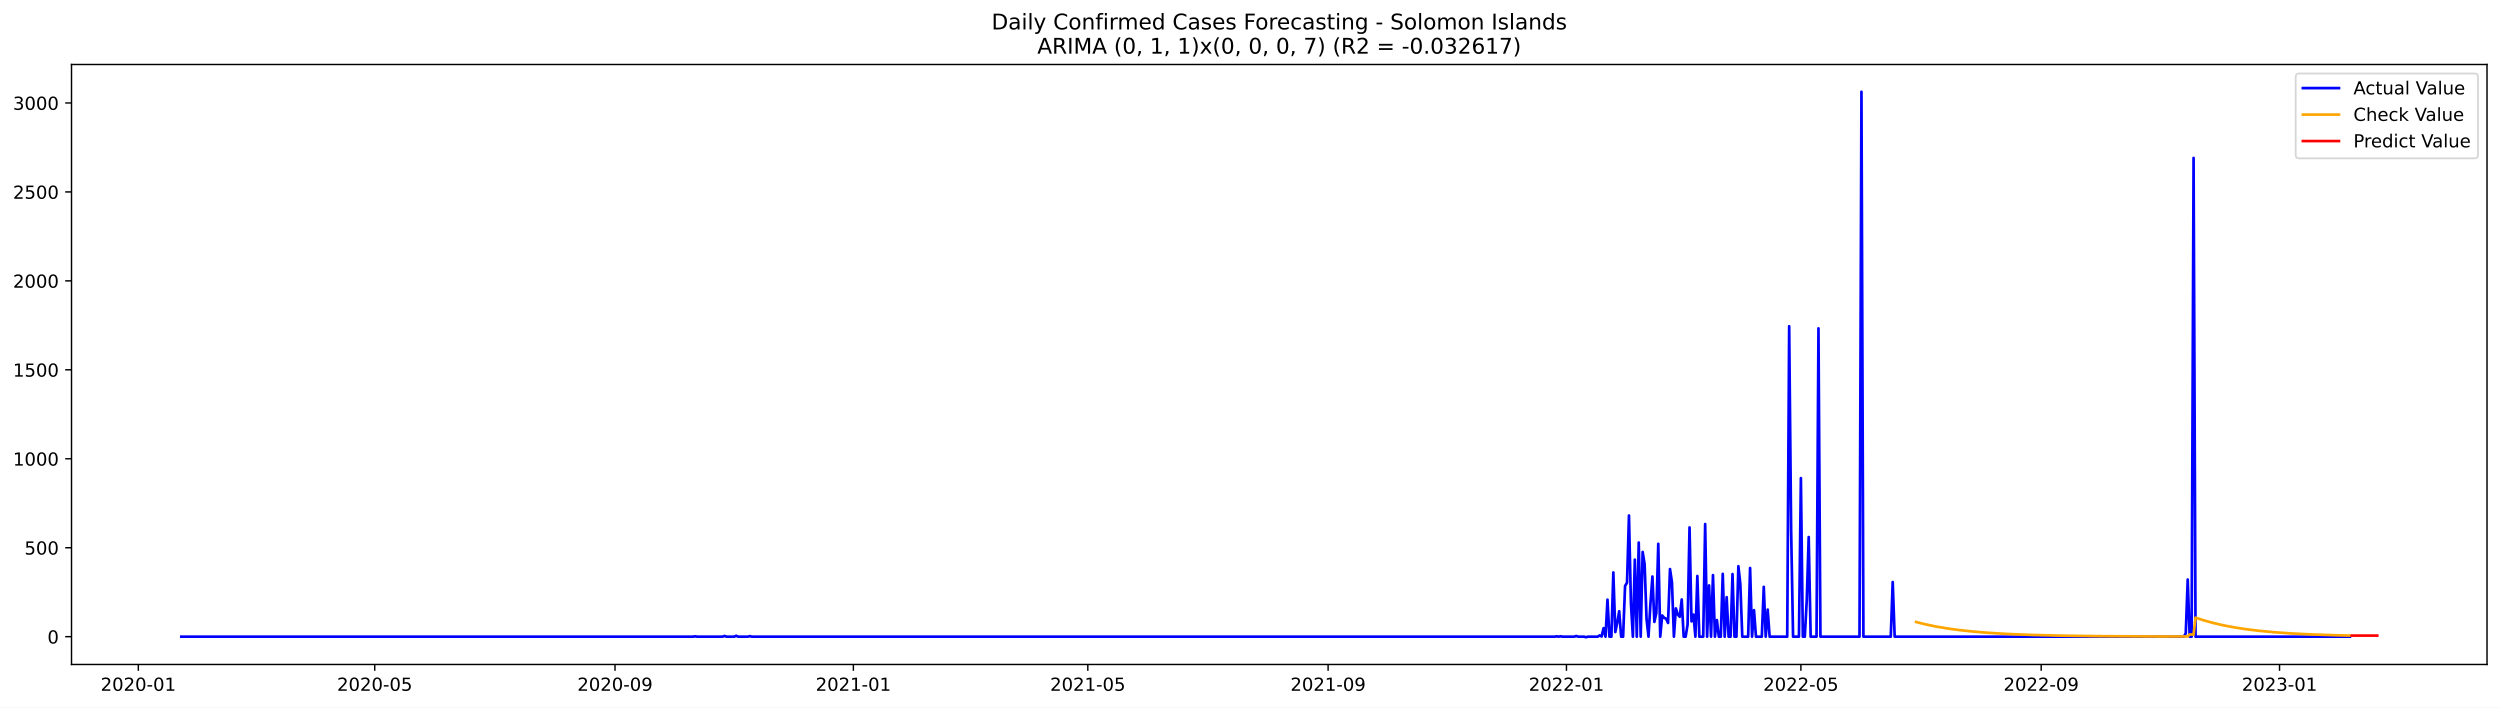
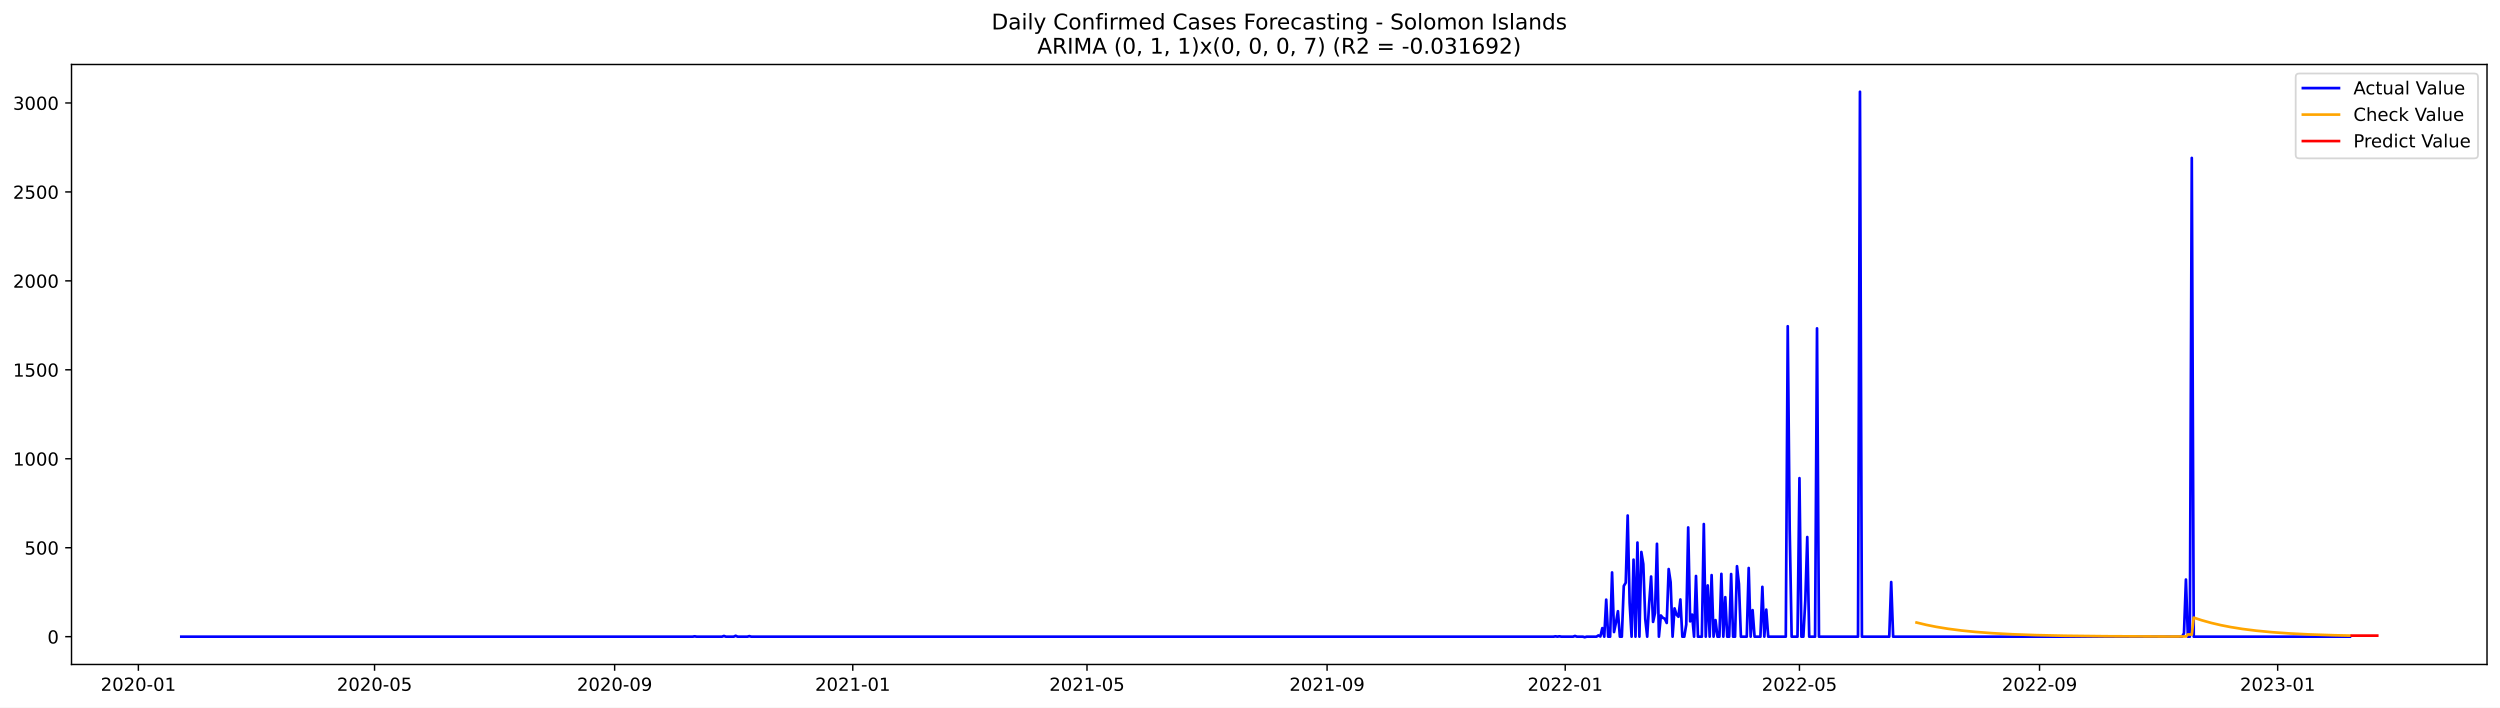
<svg xmlns="http://www.w3.org/2000/svg" xmlns:xlink="http://www.w3.org/1999/xlink" width="1386.05pt" height="392.274pt" viewBox="0 0 1386.05 392.274" version="1.1">
  <defs>
    <style type="text/css">*{stroke-linejoin: round; stroke-linecap: butt}</style>
  </defs>
  <g id="figure_1">
    <g id="patch_1">
      <path d="M 0 392.274  L 1386.05 392.274  L 1386.05 0  L 0 0  z " style="fill: #ffffff" />
    </g>
    <g id="axes_1">
      <g id="patch_2">
        <path d="M 39.65 368.396  L 1378.85 368.396  L 1378.85 35.755  L 39.65 35.755  z " style="fill: #ffffff" />
      </g>
      <g id="matplotlib.axis_1">
        <g id="xtick_1">
          <g id="line2d_1">
            <defs>
-               <path id="m28a7b95897" d="M 0 0  L 0 3.5  " style="stroke: #000000; stroke-width: 0.8" />
+               <path id="m64b4822133" d="M 0 0  L 0 3.5  " style="stroke: #000000; stroke-width: 0.8" />
            </defs>
            <g>
-               <use xlink:href="#m28a7b95897" x="76.694" y="368.396" style="stroke: #000000; stroke-width: 0.8" />
+               <use xlink:href="#m64b4822133" x="76.715" y="368.396" style="stroke: #000000; stroke-width: 0.8" />
            </g>
          </g>
          <g id="text_1">
-             <g transform="translate(55.80214 382.9939)scale(0.1 -0.1)">
+             <g transform="translate(55.82332 382.9939)scale(0.1 -0.1)">
              <defs>
                <path id="DejaVuSans-32" d="M 1228 531  L 3431 531  L 3431 0  L 469 0  L 469 531  Q 828 903 1448 1529  Q 2069 2156 2228 2338  Q 2531 2678 2651 2914  Q 2772 3150 2772 3378  Q 2772 3750 2511 3984  Q 2250 4219 1831 4219  Q 1534 4219 1204 4116  Q 875 4013 500 3803  L 500 4441  Q 881 4594 1212 4672  Q 1544 4750 1819 4750  Q 2544 4750 2975 4387  Q 3406 4025 3406 3419  Q 3406 3131 3298 2873  Q 3191 2616 2906 2266  Q 2828 2175 2409 1742  Q 1991 1309 1228 531  z " transform="scale(0.015625)" />
                <path id="DejaVuSans-30" d="M 2034 4250  Q 1547 4250 1301 3770  Q 1056 3291 1056 2328  Q 1056 1369 1301 889  Q 1547 409 2034 409  Q 2525 409 2770 889  Q 3016 1369 3016 2328  Q 3016 3291 2770 3770  Q 2525 4250 2034 4250  z M 2034 4750  Q 2819 4750 3233 4129  Q 3647 3509 3647 2328  Q 3647 1150 3233 529  Q 2819 -91 2034 -91  Q 1250 -91 836 529  Q 422 1150 422 2328  Q 422 3509 836 4129  Q 1250 4750 2034 4750  z " transform="scale(0.015625)" />
                <path id="DejaVuSans-2d" d="M 313 2009  L 1997 2009  L 1997 1497  L 313 1497  L 313 2009  z " transform="scale(0.015625)" />
                <path id="DejaVuSans-31" d="M 794 531  L 1825 531  L 1825 4091  L 703 3866  L 703 4441  L 1819 4666  L 2450 4666  L 2450 531  L 3481 531  L 3481 0  L 794 0  L 794 531  z " transform="scale(0.015625)" />
              </defs>
              <use xlink:href="#DejaVuSans-32" />
              <use xlink:href="#DejaVuSans-30" x="63.623" />
              <use xlink:href="#DejaVuSans-32" x="127.246" />
              <use xlink:href="#DejaVuSans-30" x="190.869" />
              <use xlink:href="#DejaVuSans-2d" x="254.492" />
              <use xlink:href="#DejaVuSans-30" x="290.576" />
              <use xlink:href="#DejaVuSans-31" x="354.199" />
            </g>
          </g>
        </g>
        <g id="xtick_2">
          <g id="line2d_2">
            <g>
-               <use xlink:href="#m28a7b95897" x="207.754" y="368.396" style="stroke: #000000; stroke-width: 0.8" />
+               <use xlink:href="#m64b4822133" x="207.659" y="368.396" style="stroke: #000000; stroke-width: 0.8" />
            </g>
          </g>
          <g id="text_2">
-             <g transform="translate(186.8626 382.9939)scale(0.1 -0.1)">
+             <g transform="translate(186.7673 382.9939)scale(0.1 -0.1)">
              <defs>
                <path id="DejaVuSans-35" d="M 691 4666  L 3169 4666  L 3169 4134  L 1269 4134  L 1269 2991  Q 1406 3038 1543 3061  Q 1681 3084 1819 3084  Q 2600 3084 3056 2656  Q 3513 2228 3513 1497  Q 3513 744 3044 326  Q 2575 -91 1722 -91  Q 1428 -91 1123 -41  Q 819 9 494 109  L 494 744  Q 775 591 1075 516  Q 1375 441 1709 441  Q 2250 441 2565 725  Q 2881 1009 2881 1497  Q 2881 1984 2565 2268  Q 2250 2553 1709 2553  Q 1456 2553 1204 2497  Q 953 2441 691 2322  L 691 4666  z " transform="scale(0.015625)" />
              </defs>
              <use xlink:href="#DejaVuSans-32" />
              <use xlink:href="#DejaVuSans-30" x="63.623" />
              <use xlink:href="#DejaVuSans-32" x="127.246" />
              <use xlink:href="#DejaVuSans-30" x="190.869" />
              <use xlink:href="#DejaVuSans-2d" x="254.492" />
              <use xlink:href="#DejaVuSans-30" x="290.576" />
              <use xlink:href="#DejaVuSans-35" x="354.199" />
            </g>
          </g>
        </g>
        <g id="xtick_3">
          <g id="line2d_3">
            <g>
-               <use xlink:href="#m28a7b95897" x="340.981" y="368.396" style="stroke: #000000; stroke-width: 0.8" />
+               <use xlink:href="#m64b4822133" x="340.767" y="368.396" style="stroke: #000000; stroke-width: 0.8" />
            </g>
          </g>
          <g id="text_3">
-             <g transform="translate(320.0894 382.9939)scale(0.1 -0.1)">
+             <g transform="translate(319.8757 382.9939)scale(0.1 -0.1)">
              <defs>
                <path id="DejaVuSans-39" d="M 703 97  L 703 672  Q 941 559 1184 500  Q 1428 441 1663 441  Q 2288 441 2617 861  Q 2947 1281 2994 2138  Q 2813 1869 2534 1725  Q 2256 1581 1919 1581  Q 1219 1581 811 2004  Q 403 2428 403 3163  Q 403 3881 828 4315  Q 1253 4750 1959 4750  Q 2769 4750 3195 4129  Q 3622 3509 3622 2328  Q 3622 1225 3098 567  Q 2575 -91 1691 -91  Q 1453 -91 1209 -44  Q 966 3 703 97  z M 1959 2075  Q 2384 2075 2632 2365  Q 2881 2656 2881 3163  Q 2881 3666 2632 3958  Q 2384 4250 1959 4250  Q 1534 4250 1286 3958  Q 1038 3666 1038 3163  Q 1038 2656 1286 2365  Q 1534 2075 1959 2075  z " transform="scale(0.015625)" />
              </defs>
              <use xlink:href="#DejaVuSans-32" />
              <use xlink:href="#DejaVuSans-30" x="63.623" />
              <use xlink:href="#DejaVuSans-32" x="127.246" />
              <use xlink:href="#DejaVuSans-30" x="190.869" />
              <use xlink:href="#DejaVuSans-2d" x="254.492" />
              <use xlink:href="#DejaVuSans-30" x="290.576" />
              <use xlink:href="#DejaVuSans-39" x="354.199" />
            </g>
          </g>
        </g>
        <g id="xtick_4">
          <g id="line2d_4">
            <g>
-               <use xlink:href="#m28a7b95897" x="473.124" y="368.396" style="stroke: #000000; stroke-width: 0.8" />
+               <use xlink:href="#m64b4822133" x="472.793" y="368.396" style="stroke: #000000; stroke-width: 0.8" />
            </g>
          </g>
          <g id="text_4">
-             <g transform="translate(452.2331 382.9939)scale(0.1 -0.1)">
+             <g transform="translate(451.9019 382.9939)scale(0.1 -0.1)">
              <use xlink:href="#DejaVuSans-32" />
              <use xlink:href="#DejaVuSans-30" x="63.623" />
              <use xlink:href="#DejaVuSans-32" x="127.246" />
              <use xlink:href="#DejaVuSans-31" x="190.869" />
              <use xlink:href="#DejaVuSans-2d" x="254.492" />
              <use xlink:href="#DejaVuSans-30" x="290.576" />
              <use xlink:href="#DejaVuSans-31" x="354.199" />
            </g>
          </g>
        </g>
        <g id="xtick_5">
          <g id="line2d_5">
            <g>
-               <use xlink:href="#m28a7b95897" x="603.102" y="368.396" style="stroke: #000000; stroke-width: 0.8" />
+               <use xlink:href="#m64b4822133" x="602.655" y="368.396" style="stroke: #000000; stroke-width: 0.8" />
            </g>
          </g>
          <g id="text_5">
-             <g transform="translate(582.2104 382.9939)scale(0.1 -0.1)">
+             <g transform="translate(581.7637 382.9939)scale(0.1 -0.1)">
              <use xlink:href="#DejaVuSans-32" />
              <use xlink:href="#DejaVuSans-30" x="63.623" />
              <use xlink:href="#DejaVuSans-32" x="127.246" />
              <use xlink:href="#DejaVuSans-31" x="190.869" />
              <use xlink:href="#DejaVuSans-2d" x="254.492" />
              <use xlink:href="#DejaVuSans-30" x="290.576" />
              <use xlink:href="#DejaVuSans-35" x="354.199" />
            </g>
          </g>
        </g>
        <g id="xtick_6">
          <g id="line2d_6">
            <g>
-               <use xlink:href="#m28a7b95897" x="736.329" y="368.396" style="stroke: #000000; stroke-width: 0.8" />
+               <use xlink:href="#m64b4822133" x="735.763" y="368.396" style="stroke: #000000; stroke-width: 0.8" />
            </g>
          </g>
          <g id="text_6">
-             <g transform="translate(715.4372 382.9939)scale(0.1 -0.1)">
+             <g transform="translate(714.872 382.9939)scale(0.1 -0.1)">
              <use xlink:href="#DejaVuSans-32" />
              <use xlink:href="#DejaVuSans-30" x="63.623" />
              <use xlink:href="#DejaVuSans-32" x="127.246" />
              <use xlink:href="#DejaVuSans-31" x="190.869" />
              <use xlink:href="#DejaVuSans-2d" x="254.492" />
              <use xlink:href="#DejaVuSans-30" x="290.576" />
              <use xlink:href="#DejaVuSans-39" x="354.199" />
            </g>
          </g>
        </g>
        <g id="xtick_7">
          <g id="line2d_7">
            <g>
-               <use xlink:href="#m28a7b95897" x="868.472" y="368.396" style="stroke: #000000; stroke-width: 0.8" />
+               <use xlink:href="#m64b4822133" x="867.79" y="368.396" style="stroke: #000000; stroke-width: 0.8" />
            </g>
          </g>
          <g id="text_7">
-             <g transform="translate(847.5809 382.9939)scale(0.1 -0.1)">
+             <g transform="translate(846.8982 382.9939)scale(0.1 -0.1)">
              <use xlink:href="#DejaVuSans-32" />
              <use xlink:href="#DejaVuSans-30" x="63.623" />
              <use xlink:href="#DejaVuSans-32" x="127.246" />
              <use xlink:href="#DejaVuSans-32" x="190.869" />
              <use xlink:href="#DejaVuSans-2d" x="254.492" />
              <use xlink:href="#DejaVuSans-30" x="290.576" />
              <use xlink:href="#DejaVuSans-31" x="354.199" />
            </g>
          </g>
        </g>
        <g id="xtick_8">
          <g id="line2d_8">
            <g>
-               <use xlink:href="#m28a7b95897" x="998.45" y="368.396" style="stroke: #000000; stroke-width: 0.8" />
+               <use xlink:href="#m64b4822133" x="997.651" y="368.396" style="stroke: #000000; stroke-width: 0.8" />
            </g>
          </g>
          <g id="text_8">
-             <g transform="translate(977.5582 382.9939)scale(0.1 -0.1)">
+             <g transform="translate(976.76 382.9939)scale(0.1 -0.1)">
              <use xlink:href="#DejaVuSans-32" />
              <use xlink:href="#DejaVuSans-30" x="63.623" />
              <use xlink:href="#DejaVuSans-32" x="127.246" />
              <use xlink:href="#DejaVuSans-32" x="190.869" />
              <use xlink:href="#DejaVuSans-2d" x="254.492" />
              <use xlink:href="#DejaVuSans-30" x="290.576" />
              <use xlink:href="#DejaVuSans-35" x="354.199" />
            </g>
          </g>
        </g>
        <g id="xtick_9">
          <g id="line2d_9">
            <g>
-               <use xlink:href="#m28a7b95897" x="1131.676" y="368.396" style="stroke: #000000; stroke-width: 0.8" />
+               <use xlink:href="#m64b4822133" x="1130.76" y="368.396" style="stroke: #000000; stroke-width: 0.8" />
            </g>
          </g>
          <g id="text_9">
-             <g transform="translate(1110.785 382.9939)scale(0.1 -0.1)">
+             <g transform="translate(1109.868 382.9939)scale(0.1 -0.1)">
              <use xlink:href="#DejaVuSans-32" />
              <use xlink:href="#DejaVuSans-30" x="63.623" />
              <use xlink:href="#DejaVuSans-32" x="127.246" />
              <use xlink:href="#DejaVuSans-32" x="190.869" />
              <use xlink:href="#DejaVuSans-2d" x="254.492" />
              <use xlink:href="#DejaVuSans-30" x="290.576" />
              <use xlink:href="#DejaVuSans-39" x="354.199" />
            </g>
          </g>
        </g>
        <g id="xtick_10">
          <g id="line2d_10">
            <g>
-               <use xlink:href="#m28a7b95897" x="1263.82" y="368.396" style="stroke: #000000; stroke-width: 0.8" />
+               <use xlink:href="#m64b4822133" x="1262.786" y="368.396" style="stroke: #000000; stroke-width: 0.8" />
            </g>
          </g>
          <g id="text_10">
-             <g transform="translate(1242.929 382.9939)scale(0.1 -0.1)">
+             <g transform="translate(1241.895 382.9939)scale(0.1 -0.1)">
              <defs>
                <path id="DejaVuSans-33" d="M 2597 2516  Q 3050 2419 3304 2112  Q 3559 1806 3559 1356  Q 3559 666 3084 287  Q 2609 -91 1734 -91  Q 1441 -91 1130 -33  Q 819 25 488 141  L 488 750  Q 750 597 1062 519  Q 1375 441 1716 441  Q 2309 441 2620 675  Q 2931 909 2931 1356  Q 2931 1769 2642 2001  Q 2353 2234 1838 2234  L 1294 2234  L 1294 2753  L 1863 2753  Q 2328 2753 2575 2939  Q 2822 3125 2822 3475  Q 2822 3834 2567 4026  Q 2313 4219 1838 4219  Q 1578 4219 1281 4162  Q 984 4106 628 3988  L 628 4550  Q 988 4650 1302 4700  Q 1616 4750 1894 4750  Q 2613 4750 3031 4423  Q 3450 4097 3450 3541  Q 3450 3153 3228 2886  Q 3006 2619 2597 2516  z " transform="scale(0.015625)" />
              </defs>
              <use xlink:href="#DejaVuSans-32" />
              <use xlink:href="#DejaVuSans-30" x="63.623" />
              <use xlink:href="#DejaVuSans-32" x="127.246" />
              <use xlink:href="#DejaVuSans-33" x="190.869" />
              <use xlink:href="#DejaVuSans-2d" x="254.492" />
              <use xlink:href="#DejaVuSans-30" x="290.576" />
              <use xlink:href="#DejaVuSans-31" x="354.199" />
            </g>
          </g>
        </g>
      </g>
      <g id="matplotlib.axis_2">
        <g id="ytick_1">
          <g id="line2d_11">
            <defs>
-               <path id="mcf92d70b5e" d="M 0 0  L -3.5 0  " style="stroke: #000000; stroke-width: 0.8" />
+               <path id="m71fc28333c" d="M 0 0  L -3.5 0  " style="stroke: #000000; stroke-width: 0.8" />
            </defs>
            <g>
-               <use xlink:href="#mcf92d70b5e" x="39.65" y="352.98" style="stroke: #000000; stroke-width: 0.8" />
+               <use xlink:href="#m71fc28333c" x="39.65" y="352.98" style="stroke: #000000; stroke-width: 0.8" />
            </g>
          </g>
          <g id="text_11">
            <g transform="translate(26.2875 356.7788)scale(0.1 -0.1)">
              <use xlink:href="#DejaVuSans-30" />
            </g>
          </g>
        </g>
        <g id="ytick_2">
          <g id="line2d_12">
            <g>
-               <use xlink:href="#mcf92d70b5e" x="39.65" y="303.665" style="stroke: #000000; stroke-width: 0.8" />
+               <use xlink:href="#m71fc28333c" x="39.65" y="303.665" style="stroke: #000000; stroke-width: 0.8" />
            </g>
          </g>
          <g id="text_12">
            <g transform="translate(13.5625 307.4638)scale(0.1 -0.1)">
              <use xlink:href="#DejaVuSans-35" />
              <use xlink:href="#DejaVuSans-30" x="63.623" />
              <use xlink:href="#DejaVuSans-30" x="127.246" />
            </g>
          </g>
        </g>
        <g id="ytick_3">
          <g id="line2d_13">
            <g>
-               <use xlink:href="#mcf92d70b5e" x="39.65" y="254.349" style="stroke: #000000; stroke-width: 0.8" />
+               <use xlink:href="#m71fc28333c" x="39.65" y="254.349" style="stroke: #000000; stroke-width: 0.8" />
            </g>
          </g>
          <g id="text_13">
            <g transform="translate(7.2 258.1487)scale(0.1 -0.1)">
              <use xlink:href="#DejaVuSans-31" />
              <use xlink:href="#DejaVuSans-30" x="63.623" />
              <use xlink:href="#DejaVuSans-30" x="127.246" />
              <use xlink:href="#DejaVuSans-30" x="190.869" />
            </g>
          </g>
        </g>
        <g id="ytick_4">
          <g id="line2d_14">
            <g>
-               <use xlink:href="#mcf92d70b5e" x="39.65" y="205.034" style="stroke: #000000; stroke-width: 0.8" />
+               <use xlink:href="#m71fc28333c" x="39.65" y="205.034" style="stroke: #000000; stroke-width: 0.8" />
            </g>
          </g>
          <g id="text_14">
            <g transform="translate(7.2 208.8336)scale(0.1 -0.1)">
              <use xlink:href="#DejaVuSans-31" />
              <use xlink:href="#DejaVuSans-35" x="63.623" />
              <use xlink:href="#DejaVuSans-30" x="127.246" />
              <use xlink:href="#DejaVuSans-30" x="190.869" />
            </g>
          </g>
        </g>
        <g id="ytick_5">
          <g id="line2d_15">
            <g>
-               <use xlink:href="#mcf92d70b5e" x="39.65" y="155.719" style="stroke: #000000; stroke-width: 0.8" />
+               <use xlink:href="#m71fc28333c" x="39.65" y="155.719" style="stroke: #000000; stroke-width: 0.8" />
            </g>
          </g>
          <g id="text_15">
            <g transform="translate(7.2 159.5186)scale(0.1 -0.1)">
              <use xlink:href="#DejaVuSans-32" />
              <use xlink:href="#DejaVuSans-30" x="63.623" />
              <use xlink:href="#DejaVuSans-30" x="127.246" />
              <use xlink:href="#DejaVuSans-30" x="190.869" />
            </g>
          </g>
        </g>
        <g id="ytick_6">
          <g id="line2d_16">
            <g>
-               <use xlink:href="#mcf92d70b5e" x="39.65" y="106.404" style="stroke: #000000; stroke-width: 0.8" />
+               <use xlink:href="#m71fc28333c" x="39.65" y="106.404" style="stroke: #000000; stroke-width: 0.8" />
            </g>
          </g>
          <g id="text_16">
            <g transform="translate(7.2 110.2035)scale(0.1 -0.1)">
              <use xlink:href="#DejaVuSans-32" />
              <use xlink:href="#DejaVuSans-35" x="63.623" />
              <use xlink:href="#DejaVuSans-30" x="127.246" />
              <use xlink:href="#DejaVuSans-30" x="190.869" />
            </g>
          </g>
        </g>
        <g id="ytick_7">
          <g id="line2d_17">
            <g>
-               <use xlink:href="#mcf92d70b5e" x="39.65" y="57.089" style="stroke: #000000; stroke-width: 0.8" />
+               <use xlink:href="#m71fc28333c" x="39.65" y="57.089" style="stroke: #000000; stroke-width: 0.8" />
            </g>
          </g>
          <g id="text_17">
            <g transform="translate(7.2 60.88842)scale(0.1 -0.1)">
              <use xlink:href="#DejaVuSans-33" />
              <use xlink:href="#DejaVuSans-30" x="63.623" />
              <use xlink:href="#DejaVuSans-30" x="127.246" />
              <use xlink:href="#DejaVuSans-30" x="190.869" />
            </g>
          </g>
        </g>
      </g>
      <g id="line2d_18">
-         <path d="M 100.523 352.98  L 384.307 352.98  L 385.39 352.782  L 386.473 352.98  L 400.554 352.98  L 401.637 352.585  L 402.72 352.98  L 407.053 352.98  L 408.136 352.486  L 409.219 352.98  L 414.635 352.98  L 415.718 352.684  L 416.801 352.98  L 861.973 352.98  L 863.057 352.782  L 864.14 352.98  L 865.223 352.782  L 866.306 352.98  L 872.805 352.98  L 873.888 352.585  L 874.971 352.98  L 878.221 352.98  L 879.304 353.276  L 880.387 352.98  L 885.803 352.98  L 886.886 352.289  L 887.969 352.881  L 889.052 348.245  L 890.135 352.98  L 891.218 332.465  L 892.301 352.98  L 893.385 352.98  L 894.468 317.374  L 895.551 350.415  L 896.634 345.188  L 897.717 338.875  L 898.8 352.98  L 899.883 352.98  L 900.967 324.87  L 902.05 323.095  L 903.133 285.812  L 904.216 334.24  L 905.299 352.98  L 906.382 310.273  L 907.465 352.98  L 908.549 300.804  L 909.632 352.98  L 910.715 306.032  L 911.798 312.739  L 912.881 343.215  L 913.964 352.98  L 915.047 334.536  L 916.131 319.643  L 917.214 344.793  L 918.297 339.862  L 919.38 301.495  L 920.463 352.98  L 921.546 341.243  L 922.629 342.525  L 923.713 343.018  L 924.796 345.385  L 925.879 315.5  L 926.962 322.799  L 928.045 352.98  L 929.128 337.297  L 930.212 340.749  L 931.295 341.933  L 932.378 332.366  L 933.461 352.98  L 934.544 352.98  L 935.627 346.273  L 936.71 292.421  L 937.794 344.497  L 938.877 340.749  L 939.96 352.98  L 941.043 319.347  L 942.126 352.98  L 944.292 352.98  L 945.376 290.547  L 946.459 352.98  L 947.542 324.574  L 948.625 352.98  L 949.708 318.854  L 950.791 352.98  L 951.874 343.807  L 952.958 352.98  L 954.041 352.98  L 955.124 318.163  L 956.207 352.98  L 957.29 331.084  L 958.373 352.98  L 959.456 352.98  L 960.54 318.262  L 961.623 352.98  L 962.706 352.98  L 963.789 313.922  L 964.872 323.785  L 965.955 352.98  L 969.205 352.98  L 970.288 314.908  L 971.371 352.98  L 972.454 338.284  L 973.537 352.98  L 976.787 352.98  L 977.87 325.363  L 978.953 352.98  L 980.036 337.988  L 981.119 352.98  L 990.868 352.98  L 991.951 180.87  L 993.034 293.407  L 994.117 352.98  L 997.366 352.98  L 998.45 265.1  L 999.533 352.98  L 1000.616 352.98  L 1001.699 332.859  L 1002.782 297.747  L 1003.865 352.98  L 1007.115 352.98  L 1008.198 182.054  L 1009.281 352.98  L 1030.944 352.98  L 1032.027 50.876  L 1033.11 352.98  L 1048.274 352.98  L 1049.357 322.7  L 1050.441 352.98  L 1210.746 352.98  L 1211.829 351.106  L 1212.912 321.319  L 1213.995 352.98  L 1215.079 352.98  L 1216.162 87.566  L 1217.245 352.98  L 1302.813 352.98  L 1302.813 352.98  " clip-path="url(#p7608bdf0cf)" style="fill: none; stroke: #0000ff; stroke-width: 1.5; stroke-linecap: square" />
+         <path d="M 100.523 352.98  L 384.054 352.98  L 385.137 352.782  L 386.219 352.98  L 400.287 352.98  L 401.369 352.585  L 402.451 352.98  L 406.78 352.98  L 407.862 352.486  L 408.945 352.98  L 414.355 352.98  L 415.438 352.684  L 416.52 352.98  L 861.297 352.98  L 862.379 352.782  L 863.461 352.98  L 864.543 352.782  L 865.625 352.98  L 872.118 352.98  L 873.201 352.585  L 874.283 352.98  L 877.529 352.98  L 878.611 353.276  L 879.694 352.98  L 885.105 352.98  L 886.187 352.289  L 887.269 352.881  L 888.351 348.245  L 889.433 352.98  L 890.515 332.465  L 891.598 352.98  L 892.68 352.98  L 893.762 317.374  L 894.844 350.415  L 895.926 345.188  L 897.009 338.875  L 898.091 352.98  L 899.173 352.98  L 900.255 324.87  L 901.337 323.095  L 902.419 285.812  L 903.502 334.24  L 904.584 352.98  L 905.666 310.273  L 906.748 352.98  L 907.83 300.804  L 908.913 352.98  L 909.995 306.032  L 911.077 312.739  L 912.159 343.215  L 913.241 352.98  L 914.323 334.536  L 915.406 319.643  L 916.488 344.793  L 917.57 339.862  L 918.652 301.495  L 919.734 352.98  L 920.817 341.243  L 921.899 342.525  L 922.981 343.018  L 924.063 345.385  L 925.145 315.5  L 926.227 322.799  L 927.31 352.98  L 928.392 337.297  L 929.474 340.749  L 930.556 341.933  L 931.638 332.366  L 932.721 352.98  L 933.803 352.98  L 934.885 346.273  L 935.967 292.421  L 937.049 344.497  L 938.131 340.749  L 939.214 352.98  L 940.296 319.347  L 941.378 352.98  L 943.542 352.98  L 944.625 290.547  L 945.707 352.98  L 946.789 324.574  L 947.871 352.98  L 948.953 318.854  L 950.035 352.98  L 951.118 343.807  L 952.2 352.98  L 953.282 352.98  L 954.364 318.163  L 955.446 352.98  L 956.529 331.084  L 957.611 352.98  L 958.693 352.98  L 959.775 318.262  L 960.857 352.98  L 961.939 352.98  L 963.022 313.922  L 964.104 323.785  L 965.186 352.98  L 968.433 352.98  L 969.515 314.908  L 970.597 352.98  L 971.679 338.284  L 972.761 352.98  L 976.008 352.98  L 977.09 325.363  L 978.172 352.98  L 979.254 337.988  L 980.337 352.98  L 990.076 352.98  L 991.158 180.87  L 992.241 293.407  L 993.323 352.98  L 996.569 352.98  L 997.651 265.1  L 998.734 352.98  L 999.816 352.98  L 1000.898 332.859  L 1001.98 297.747  L 1003.062 352.98  L 1006.309 352.98  L 1007.391 182.054  L 1008.473 352.98  L 1030.117 352.98  L 1031.199 50.876  L 1032.281 352.98  L 1047.432 352.98  L 1048.514 322.7  L 1049.596 352.98  L 1209.759 352.98  L 1210.841 351.106  L 1211.923 321.319  L 1213.006 352.98  L 1214.088 352.98  L 1215.17 87.566  L 1216.252 352.98  L 1302.827 352.98  L 1302.827 352.98  " clip-path="url(#p7f122af940)" style="fill: none; stroke: #0000ff; stroke-width: 1.5; stroke-linecap: square" />
      </g>
      <g id="line2d_19">
-         <path d="M 1062.355 344.858  L 1067.771 346.202  L 1073.187 347.324  L 1079.685 348.427  L 1086.184 349.316  L 1093.766 350.135  L 1102.431 350.85  L 1113.263 351.497  L 1126.261 352.019  L 1142.508 352.421  L 1164.171 352.709  L 1196.665 352.888  L 1212.912 352.86  L 1213.995 351.739  L 1216.162 351.826  L 1217.245 342.435  L 1221.577 343.856  L 1226.993 345.366  L 1232.409 346.626  L 1237.825 347.677  L 1244.323 348.712  L 1251.905 349.667  L 1260.571 350.499  L 1270.319 351.189  L 1281.15 351.732  L 1295.231 352.2  L 1302.813 352.375  L 1302.813 352.375  " clip-path="url(#p7608bdf0cf)" style="fill: none; stroke: #ffa500; stroke-width: 1.5; stroke-linecap: square" />
+         <path d="M 1062.582 345.147  L 1067.993 346.444  L 1073.404 347.525  L 1079.897 348.59  L 1087.473 349.572  L 1095.048 350.335  L 1104.787 351.07  L 1115.609 351.65  L 1128.595 352.118  L 1144.828 352.479  L 1167.554 352.745  L 1202.184 352.906  L 1211.923 352.86  L 1213.006 351.739  L 1215.17 351.826  L 1216.252 342.434  L 1220.581 343.855  L 1225.992 345.365  L 1231.403 346.626  L 1236.814 347.677  L 1243.307 348.712  L 1250.882 349.667  L 1259.539 350.5  L 1269.279 351.189  L 1280.101 351.733  L 1294.169 352.201  L 1302.827 352.396  L 1302.827 352.396  " clip-path="url(#p7f122af940)" style="fill: none; stroke: #ffa500; stroke-width: 1.5; stroke-linecap: square" />
      </g>
      <g id="line2d_20">
-         <path d="M 1303.896 352.396  L 1304.98 352.396  L 1306.063 352.396  L 1307.146 352.396  L 1308.229 352.396  L 1309.312 352.396  L 1310.395 352.396  L 1311.478 352.396  L 1312.562 352.396  L 1313.645 352.396  L 1314.728 352.396  L 1315.811 352.396  L 1316.894 352.396  L 1317.977 352.396  " clip-path="url(#p7608bdf0cf)" style="fill: none; stroke: #ff0000; stroke-width: 1.5; stroke-linecap: square" />
+         <path d="M 1303.909 352.417  L 1304.991 352.417  L 1306.073 352.417  L 1307.155 352.417  L 1308.238 352.417  L 1309.32 352.417  L 1310.402 352.417  L 1311.484 352.417  L 1312.566 352.417  L 1313.649 352.417  L 1314.731 352.417  L 1315.813 352.417  L 1316.895 352.417  L 1317.977 352.417  " clip-path="url(#p7f122af940)" style="fill: none; stroke: #ff0000; stroke-width: 1.5; stroke-linecap: square" />
      </g>
      <g id="patch_3">
        <path d="M 39.65 368.396  L 39.65 35.755  " style="fill: none; stroke: #000000; stroke-width: 0.8; stroke-linejoin: miter; stroke-linecap: square" />
      </g>
      <g id="patch_4">
        <path d="M 1378.85 368.396  L 1378.85 35.755  " style="fill: none; stroke: #000000; stroke-width: 0.8; stroke-linejoin: miter; stroke-linecap: square" />
      </g>
      <g id="patch_5">
        <path d="M 39.65 368.396  L 1378.85 368.396  " style="fill: none; stroke: #000000; stroke-width: 0.8; stroke-linejoin: miter; stroke-linecap: square" />
      </g>
      <g id="patch_6">
        <path d="M 39.65 35.755  L 1378.85 35.755  " style="fill: none; stroke: #000000; stroke-width: 0.8; stroke-linejoin: miter; stroke-linecap: square" />
      </g>
      <g id="text_18">
        <g transform="translate(549.7297 16.31812)scale(0.12 -0.12)">
          <defs>
            <path id="DejaVuSans-44" d="M 1259 4147  L 1259 519  L 2022 519  Q 2988 519 3436 956  Q 3884 1394 3884 2338  Q 3884 3275 3436 3711  Q 2988 4147 2022 4147  L 1259 4147  z M 628 4666  L 1925 4666  Q 3281 4666 3915 4102  Q 4550 3538 4550 2338  Q 4550 1131 3912 565  Q 3275 0 1925 0  L 628 0  L 628 4666  z " transform="scale(0.015625)" />
            <path id="DejaVuSans-61" d="M 2194 1759  Q 1497 1759 1228 1600  Q 959 1441 959 1056  Q 959 750 1161 570  Q 1363 391 1709 391  Q 2188 391 2477 730  Q 2766 1069 2766 1631  L 2766 1759  L 2194 1759  z M 3341 1997  L 3341 0  L 2766 0  L 2766 531  Q 2569 213 2275 61  Q 1981 -91 1556 -91  Q 1019 -91 701 211  Q 384 513 384 1019  Q 384 1609 779 1909  Q 1175 2209 1959 2209  L 2766 2209  L 2766 2266  Q 2766 2663 2505 2880  Q 2244 3097 1772 3097  Q 1472 3097 1187 3025  Q 903 2953 641 2809  L 641 3341  Q 956 3463 1253 3523  Q 1550 3584 1831 3584  Q 2591 3584 2966 3190  Q 3341 2797 3341 1997  z " transform="scale(0.015625)" />
            <path id="DejaVuSans-69" d="M 603 3500  L 1178 3500  L 1178 0  L 603 0  L 603 3500  z M 603 4863  L 1178 4863  L 1178 4134  L 603 4134  L 603 4863  z " transform="scale(0.015625)" />
            <path id="DejaVuSans-6c" d="M 603 4863  L 1178 4863  L 1178 0  L 603 0  L 603 4863  z " transform="scale(0.015625)" />
            <path id="DejaVuSans-79" d="M 2059 -325  Q 1816 -950 1584 -1140  Q 1353 -1331 966 -1331  L 506 -1331  L 506 -850  L 844 -850  Q 1081 -850 1212 -737  Q 1344 -625 1503 -206  L 1606 56  L 191 3500  L 800 3500  L 1894 763  L 2988 3500  L 3597 3500  L 2059 -325  z " transform="scale(0.015625)" />
            <path id="DejaVuSans-20" transform="scale(0.015625)" />
            <path id="DejaVuSans-43" d="M 4122 4306  L 4122 3641  Q 3803 3938 3442 4084  Q 3081 4231 2675 4231  Q 1875 4231 1450 3742  Q 1025 3253 1025 2328  Q 1025 1406 1450 917  Q 1875 428 2675 428  Q 3081 428 3442 575  Q 3803 722 4122 1019  L 4122 359  Q 3791 134 3420 21  Q 3050 -91 2638 -91  Q 1578 -91 968 557  Q 359 1206 359 2328  Q 359 3453 968 4101  Q 1578 4750 2638 4750  Q 3056 4750 3426 4639  Q 3797 4528 4122 4306  z " transform="scale(0.015625)" />
            <path id="DejaVuSans-6f" d="M 1959 3097  Q 1497 3097 1228 2736  Q 959 2375 959 1747  Q 959 1119 1226 758  Q 1494 397 1959 397  Q 2419 397 2687 759  Q 2956 1122 2956 1747  Q 2956 2369 2687 2733  Q 2419 3097 1959 3097  z M 1959 3584  Q 2709 3584 3137 3096  Q 3566 2609 3566 1747  Q 3566 888 3137 398  Q 2709 -91 1959 -91  Q 1206 -91 779 398  Q 353 888 353 1747  Q 353 2609 779 3096  Q 1206 3584 1959 3584  z " transform="scale(0.015625)" />
            <path id="DejaVuSans-6e" d="M 3513 2113  L 3513 0  L 2938 0  L 2938 2094  Q 2938 2591 2744 2837  Q 2550 3084 2163 3084  Q 1697 3084 1428 2787  Q 1159 2491 1159 1978  L 1159 0  L 581 0  L 581 3500  L 1159 3500  L 1159 2956  Q 1366 3272 1645 3428  Q 1925 3584 2291 3584  Q 2894 3584 3203 3211  Q 3513 2838 3513 2113  z " transform="scale(0.015625)" />
            <path id="DejaVuSans-66" d="M 2375 4863  L 2375 4384  L 1825 4384  Q 1516 4384 1395 4259  Q 1275 4134 1275 3809  L 1275 3500  L 2222 3500  L 2222 3053  L 1275 3053  L 1275 0  L 697 0  L 697 3053  L 147 3053  L 147 3500  L 697 3500  L 697 3744  Q 697 4328 969 4595  Q 1241 4863 1831 4863  L 2375 4863  z " transform="scale(0.015625)" />
            <path id="DejaVuSans-72" d="M 2631 2963  Q 2534 3019 2420 3045  Q 2306 3072 2169 3072  Q 1681 3072 1420 2755  Q 1159 2438 1159 1844  L 1159 0  L 581 0  L 581 3500  L 1159 3500  L 1159 2956  Q 1341 3275 1631 3429  Q 1922 3584 2338 3584  Q 2397 3584 2469 3576  Q 2541 3569 2628 3553  L 2631 2963  z " transform="scale(0.015625)" />
            <path id="DejaVuSans-6d" d="M 3328 2828  Q 3544 3216 3844 3400  Q 4144 3584 4550 3584  Q 5097 3584 5394 3201  Q 5691 2819 5691 2113  L 5691 0  L 5113 0  L 5113 2094  Q 5113 2597 4934 2840  Q 4756 3084 4391 3084  Q 3944 3084 3684 2787  Q 3425 2491 3425 1978  L 3425 0  L 2847 0  L 2847 2094  Q 2847 2600 2669 2842  Q 2491 3084 2119 3084  Q 1678 3084 1418 2786  Q 1159 2488 1159 1978  L 1159 0  L 581 0  L 581 3500  L 1159 3500  L 1159 2956  Q 1356 3278 1631 3431  Q 1906 3584 2284 3584  Q 2666 3584 2933 3390  Q 3200 3197 3328 2828  z " transform="scale(0.015625)" />
            <path id="DejaVuSans-65" d="M 3597 1894  L 3597 1613  L 953 1613  Q 991 1019 1311 708  Q 1631 397 2203 397  Q 2534 397 2845 478  Q 3156 559 3463 722  L 3463 178  Q 3153 47 2828 -22  Q 2503 -91 2169 -91  Q 1331 -91 842 396  Q 353 884 353 1716  Q 353 2575 817 3079  Q 1281 3584 2069 3584  Q 2775 3584 3186 3129  Q 3597 2675 3597 1894  z M 3022 2063  Q 3016 2534 2758 2815  Q 2500 3097 2075 3097  Q 1594 3097 1305 2825  Q 1016 2553 972 2059  L 3022 2063  z " transform="scale(0.015625)" />
            <path id="DejaVuSans-64" d="M 2906 2969  L 2906 4863  L 3481 4863  L 3481 0  L 2906 0  L 2906 525  Q 2725 213 2448 61  Q 2172 -91 1784 -91  Q 1150 -91 751 415  Q 353 922 353 1747  Q 353 2572 751 3078  Q 1150 3584 1784 3584  Q 2172 3584 2448 3432  Q 2725 3281 2906 2969  z M 947 1747  Q 947 1113 1208 752  Q 1469 391 1925 391  Q 2381 391 2643 752  Q 2906 1113 2906 1747  Q 2906 2381 2643 2742  Q 2381 3103 1925 3103  Q 1469 3103 1208 2742  Q 947 2381 947 1747  z " transform="scale(0.015625)" />
            <path id="DejaVuSans-73" d="M 2834 3397  L 2834 2853  Q 2591 2978 2328 3040  Q 2066 3103 1784 3103  Q 1356 3103 1142 2972  Q 928 2841 928 2578  Q 928 2378 1081 2264  Q 1234 2150 1697 2047  L 1894 2003  Q 2506 1872 2764 1633  Q 3022 1394 3022 966  Q 3022 478 2636 193  Q 2250 -91 1575 -91  Q 1294 -91 989 -36  Q 684 19 347 128  L 347 722  Q 666 556 975 473  Q 1284 391 1588 391  Q 1994 391 2212 530  Q 2431 669 2431 922  Q 2431 1156 2273 1281  Q 2116 1406 1581 1522  L 1381 1569  Q 847 1681 609 1914  Q 372 2147 372 2553  Q 372 3047 722 3315  Q 1072 3584 1716 3584  Q 2034 3584 2315 3537  Q 2597 3491 2834 3397  z " transform="scale(0.015625)" />
            <path id="DejaVuSans-46" d="M 628 4666  L 3309 4666  L 3309 4134  L 1259 4134  L 1259 2759  L 3109 2759  L 3109 2228  L 1259 2228  L 1259 0  L 628 0  L 628 4666  z " transform="scale(0.015625)" />
            <path id="DejaVuSans-63" d="M 3122 3366  L 3122 2828  Q 2878 2963 2633 3030  Q 2388 3097 2138 3097  Q 1578 3097 1268 2742  Q 959 2388 959 1747  Q 959 1106 1268 751  Q 1578 397 2138 397  Q 2388 397 2633 464  Q 2878 531 3122 666  L 3122 134  Q 2881 22 2623 -34  Q 2366 -91 2075 -91  Q 1284 -91 818 406  Q 353 903 353 1747  Q 353 2603 823 3093  Q 1294 3584 2113 3584  Q 2378 3584 2631 3529  Q 2884 3475 3122 3366  z " transform="scale(0.015625)" />
            <path id="DejaVuSans-74" d="M 1172 4494  L 1172 3500  L 2356 3500  L 2356 3053  L 1172 3053  L 1172 1153  Q 1172 725 1289 603  Q 1406 481 1766 481  L 2356 481  L 2356 0  L 1766 0  Q 1100 0 847 248  Q 594 497 594 1153  L 594 3053  L 172 3053  L 172 3500  L 594 3500  L 594 4494  L 1172 4494  z " transform="scale(0.015625)" />
            <path id="DejaVuSans-67" d="M 2906 1791  Q 2906 2416 2648 2759  Q 2391 3103 1925 3103  Q 1463 3103 1205 2759  Q 947 2416 947 1791  Q 947 1169 1205 825  Q 1463 481 1925 481  Q 2391 481 2648 825  Q 2906 1169 2906 1791  z M 3481 434  Q 3481 -459 3084 -895  Q 2688 -1331 1869 -1331  Q 1566 -1331 1297 -1286  Q 1028 -1241 775 -1147  L 775 -588  Q 1028 -725 1275 -790  Q 1522 -856 1778 -856  Q 2344 -856 2625 -561  Q 2906 -266 2906 331  L 2906 616  Q 2728 306 2450 153  Q 2172 0 1784 0  Q 1141 0 747 490  Q 353 981 353 1791  Q 353 2603 747 3093  Q 1141 3584 1784 3584  Q 2172 3584 2450 3431  Q 2728 3278 2906 2969  L 2906 3500  L 3481 3500  L 3481 434  z " transform="scale(0.015625)" />
            <path id="DejaVuSans-53" d="M 3425 4513  L 3425 3897  Q 3066 4069 2747 4153  Q 2428 4238 2131 4238  Q 1616 4238 1336 4038  Q 1056 3838 1056 3469  Q 1056 3159 1242 3001  Q 1428 2844 1947 2747  L 2328 2669  Q 3034 2534 3370 2195  Q 3706 1856 3706 1288  Q 3706 609 3251 259  Q 2797 -91 1919 -91  Q 1588 -91 1214 -16  Q 841 59 441 206  L 441 856  Q 825 641 1194 531  Q 1563 422 1919 422  Q 2459 422 2753 634  Q 3047 847 3047 1241  Q 3047 1584 2836 1778  Q 2625 1972 2144 2069  L 1759 2144  Q 1053 2284 737 2584  Q 422 2884 422 3419  Q 422 4038 858 4394  Q 1294 4750 2059 4750  Q 2388 4750 2728 4690  Q 3069 4631 3425 4513  z " transform="scale(0.015625)" />
            <path id="DejaVuSans-49" d="M 628 4666  L 1259 4666  L 1259 0  L 628 0  L 628 4666  z " transform="scale(0.015625)" />
          </defs>
          <use xlink:href="#DejaVuSans-44" />
          <use xlink:href="#DejaVuSans-61" x="77.002" />
          <use xlink:href="#DejaVuSans-69" x="138.281" />
          <use xlink:href="#DejaVuSans-6c" x="166.064" />
          <use xlink:href="#DejaVuSans-79" x="193.848" />
          <use xlink:href="#DejaVuSans-20" x="253.027" />
          <use xlink:href="#DejaVuSans-43" x="284.814" />
          <use xlink:href="#DejaVuSans-6f" x="354.639" />
          <use xlink:href="#DejaVuSans-6e" x="415.82" />
          <use xlink:href="#DejaVuSans-66" x="479.199" />
          <use xlink:href="#DejaVuSans-69" x="514.404" />
          <use xlink:href="#DejaVuSans-72" x="542.188" />
          <use xlink:href="#DejaVuSans-6d" x="581.551" />
          <use xlink:href="#DejaVuSans-65" x="678.963" />
          <use xlink:href="#DejaVuSans-64" x="740.486" />
          <use xlink:href="#DejaVuSans-20" x="803.963" />
          <use xlink:href="#DejaVuSans-43" x="835.75" />
          <use xlink:href="#DejaVuSans-61" x="905.574" />
          <use xlink:href="#DejaVuSans-73" x="966.854" />
          <use xlink:href="#DejaVuSans-65" x="1018.953" />
          <use xlink:href="#DejaVuSans-73" x="1080.477" />
          <use xlink:href="#DejaVuSans-20" x="1132.576" />
          <use xlink:href="#DejaVuSans-46" x="1164.363" />
          <use xlink:href="#DejaVuSans-6f" x="1218.258" />
          <use xlink:href="#DejaVuSans-72" x="1279.439" />
          <use xlink:href="#DejaVuSans-65" x="1318.303" />
          <use xlink:href="#DejaVuSans-63" x="1379.826" />
          <use xlink:href="#DejaVuSans-61" x="1434.807" />
          <use xlink:href="#DejaVuSans-73" x="1496.086" />
          <use xlink:href="#DejaVuSans-74" x="1548.186" />
          <use xlink:href="#DejaVuSans-69" x="1587.395" />
          <use xlink:href="#DejaVuSans-6e" x="1615.178" />
          <use xlink:href="#DejaVuSans-67" x="1678.557" />
          <use xlink:href="#DejaVuSans-20" x="1742.033" />
          <use xlink:href="#DejaVuSans-2d" x="1773.82" />
          <use xlink:href="#DejaVuSans-20" x="1809.904" />
          <use xlink:href="#DejaVuSans-53" x="1841.691" />
          <use xlink:href="#DejaVuSans-6f" x="1905.168" />
          <use xlink:href="#DejaVuSans-6c" x="1966.35" />
          <use xlink:href="#DejaVuSans-6f" x="1994.133" />
          <use xlink:href="#DejaVuSans-6d" x="2055.314" />
          <use xlink:href="#DejaVuSans-6f" x="2152.727" />
          <use xlink:href="#DejaVuSans-6e" x="2213.908" />
          <use xlink:href="#DejaVuSans-20" x="2277.287" />
          <use xlink:href="#DejaVuSans-49" x="2309.074" />
          <use xlink:href="#DejaVuSans-73" x="2338.566" />
          <use xlink:href="#DejaVuSans-6c" x="2390.666" />
          <use xlink:href="#DejaVuSans-61" x="2418.449" />
          <use xlink:href="#DejaVuSans-6e" x="2479.729" />
          <use xlink:href="#DejaVuSans-64" x="2543.107" />
          <use xlink:href="#DejaVuSans-73" x="2606.584" />
        </g>
        <g transform="translate(575.1013 29.7555)scale(0.12 -0.12)">
          <defs>
            <path id="DejaVuSans-41" d="M 2188 4044  L 1331 1722  L 3047 1722  L 2188 4044  z M 1831 4666  L 2547 4666  L 4325 0  L 3669 0  L 3244 1197  L 1141 1197  L 716 0  L 50 0  L 1831 4666  z " transform="scale(0.015625)" />
            <path id="DejaVuSans-52" d="M 2841 2188  Q 3044 2119 3236 1894  Q 3428 1669 3622 1275  L 4263 0  L 3584 0  L 2988 1197  Q 2756 1666 2539 1819  Q 2322 1972 1947 1972  L 1259 1972  L 1259 0  L 628 0  L 628 4666  L 2053 4666  Q 2853 4666 3247 4331  Q 3641 3997 3641 3322  Q 3641 2881 3436 2590  Q 3231 2300 2841 2188  z M 1259 4147  L 1259 2491  L 2053 2491  Q 2509 2491 2742 2702  Q 2975 2913 2975 3322  Q 2975 3731 2742 3939  Q 2509 4147 2053 4147  L 1259 4147  z " transform="scale(0.015625)" />
            <path id="DejaVuSans-4d" d="M 628 4666  L 1569 4666  L 2759 1491  L 3956 4666  L 4897 4666  L 4897 0  L 4281 0  L 4281 4097  L 3078 897  L 2444 897  L 1241 4097  L 1241 0  L 628 0  L 628 4666  z " transform="scale(0.015625)" />
            <path id="DejaVuSans-28" d="M 1984 4856  Q 1566 4138 1362 3434  Q 1159 2731 1159 2009  Q 1159 1288 1364 580  Q 1569 -128 1984 -844  L 1484 -844  Q 1016 -109 783 600  Q 550 1309 550 2009  Q 550 2706 781 3412  Q 1013 4119 1484 4856  L 1984 4856  z " transform="scale(0.015625)" />
            <path id="DejaVuSans-2c" d="M 750 794  L 1409 794  L 1409 256  L 897 -744  L 494 -744  L 750 256  L 750 794  z " transform="scale(0.015625)" />
            <path id="DejaVuSans-29" d="M 513 4856  L 1013 4856  Q 1481 4119 1714 3412  Q 1947 2706 1947 2009  Q 1947 1309 1714 600  Q 1481 -109 1013 -844  L 513 -844  Q 928 -128 1133 580  Q 1338 1288 1338 2009  Q 1338 2731 1133 3434  Q 928 4138 513 4856  z " transform="scale(0.015625)" />
            <path id="DejaVuSans-78" d="M 3513 3500  L 2247 1797  L 3578 0  L 2900 0  L 1881 1375  L 863 0  L 184 0  L 1544 1831  L 300 3500  L 978 3500  L 1906 2253  L 2834 3500  L 3513 3500  z " transform="scale(0.015625)" />
            <path id="DejaVuSans-37" d="M 525 4666  L 3525 4666  L 3525 4397  L 1831 0  L 1172 0  L 2766 4134  L 525 4134  L 525 4666  z " transform="scale(0.015625)" />
            <path id="DejaVuSans-3d" d="M 678 2906  L 4684 2906  L 4684 2381  L 678 2381  L 678 2906  z M 678 1631  L 4684 1631  L 4684 1100  L 678 1100  L 678 1631  z " transform="scale(0.015625)" />
            <path id="DejaVuSans-2e" d="M 684 794  L 1344 794  L 1344 0  L 684 0  L 684 794  z " transform="scale(0.015625)" />
            <path id="DejaVuSans-36" d="M 2113 2584  Q 1688 2584 1439 2293  Q 1191 2003 1191 1497  Q 1191 994 1439 701  Q 1688 409 2113 409  Q 2538 409 2786 701  Q 3034 994 3034 1497  Q 3034 2003 2786 2293  Q 2538 2584 2113 2584  z M 3366 4563  L 3366 3988  Q 3128 4100 2886 4159  Q 2644 4219 2406 4219  Q 1781 4219 1451 3797  Q 1122 3375 1075 2522  Q 1259 2794 1537 2939  Q 1816 3084 2150 3084  Q 2853 3084 3261 2657  Q 3669 2231 3669 1497  Q 3669 778 3244 343  Q 2819 -91 2113 -91  Q 1303 -91 875 529  Q 447 1150 447 2328  Q 447 3434 972 4092  Q 1497 4750 2381 4750  Q 2619 4750 2861 4703  Q 3103 4656 3366 4563  z " transform="scale(0.015625)" />
          </defs>
          <use xlink:href="#DejaVuSans-41" />
          <use xlink:href="#DejaVuSans-52" x="68.408" />
          <use xlink:href="#DejaVuSans-49" x="137.891" />
          <use xlink:href="#DejaVuSans-4d" x="167.383" />
          <use xlink:href="#DejaVuSans-41" x="253.662" />
          <use xlink:href="#DejaVuSans-20" x="322.07" />
          <use xlink:href="#DejaVuSans-28" x="353.857" />
          <use xlink:href="#DejaVuSans-30" x="392.871" />
          <use xlink:href="#DejaVuSans-2c" x="456.494" />
          <use xlink:href="#DejaVuSans-20" x="488.281" />
          <use xlink:href="#DejaVuSans-31" x="520.068" />
          <use xlink:href="#DejaVuSans-2c" x="583.691" />
          <use xlink:href="#DejaVuSans-20" x="615.479" />
          <use xlink:href="#DejaVuSans-31" x="647.266" />
          <use xlink:href="#DejaVuSans-29" x="710.889" />
          <use xlink:href="#DejaVuSans-78" x="749.902" />
          <use xlink:href="#DejaVuSans-28" x="809.082" />
          <use xlink:href="#DejaVuSans-30" x="848.096" />
          <use xlink:href="#DejaVuSans-2c" x="911.719" />
          <use xlink:href="#DejaVuSans-20" x="943.506" />
          <use xlink:href="#DejaVuSans-30" x="975.293" />
          <use xlink:href="#DejaVuSans-2c" x="1038.916" />
          <use xlink:href="#DejaVuSans-20" x="1070.703" />
          <use xlink:href="#DejaVuSans-30" x="1102.49" />
          <use xlink:href="#DejaVuSans-2c" x="1166.113" />
          <use xlink:href="#DejaVuSans-20" x="1197.9" />
          <use xlink:href="#DejaVuSans-37" x="1229.688" />
          <use xlink:href="#DejaVuSans-29" x="1293.311" />
          <use xlink:href="#DejaVuSans-20" x="1332.324" />
          <use xlink:href="#DejaVuSans-28" x="1364.111" />
          <use xlink:href="#DejaVuSans-52" x="1403.125" />
          <use xlink:href="#DejaVuSans-32" x="1472.607" />
          <use xlink:href="#DejaVuSans-20" x="1536.23" />
          <use xlink:href="#DejaVuSans-3d" x="1568.018" />
          <use xlink:href="#DejaVuSans-20" x="1651.807" />
          <use xlink:href="#DejaVuSans-2d" x="1683.594" />
          <use xlink:href="#DejaVuSans-30" x="1719.678" />
          <use xlink:href="#DejaVuSans-2e" x="1783.301" />
          <use xlink:href="#DejaVuSans-30" x="1815.088" />
          <use xlink:href="#DejaVuSans-33" x="1878.711" />
-           <use xlink:href="#DejaVuSans-32" x="1942.334" />
+           <use xlink:href="#DejaVuSans-31" x="1942.334" />
          <use xlink:href="#DejaVuSans-36" x="2005.957" />
-           <use xlink:href="#DejaVuSans-31" x="2069.58" />
-           <use xlink:href="#DejaVuSans-37" x="2133.203" />
+           <use xlink:href="#DejaVuSans-39" x="2069.58" />
+           <use xlink:href="#DejaVuSans-32" x="2133.203" />
          <use xlink:href="#DejaVuSans-29" x="2196.826" />
        </g>
      </g>
      <g id="legend_1">
        <g id="patch_7">
          <path d="M 1274.77 87.79  L 1371.85 87.79  Q 1373.85 87.79 1373.85 85.79  L 1373.85 42.755  Q 1373.85 40.755 1371.85 40.755  L 1274.77 40.755  Q 1272.77 40.755 1272.77 42.755  L 1272.77 85.79  Q 1272.77 87.79 1274.77 87.79  z " style="fill: #ffffff; opacity: 0.8; stroke: #cccccc; stroke-linejoin: miter" />
        </g>
        <g id="line2d_21">
          <path d="M 1276.77 48.854  L 1286.77 48.854  L 1296.77 48.854  " style="fill: none; stroke: #0000ff; stroke-width: 1.5; stroke-linecap: square" />
        </g>
        <g id="text_19">
          <g transform="translate(1304.77 52.35394)scale(0.1 -0.1)">
            <defs>
              <path id="DejaVuSans-75" d="M 544 1381  L 544 3500  L 1119 3500  L 1119 1403  Q 1119 906 1312 657  Q 1506 409 1894 409  Q 2359 409 2629 706  Q 2900 1003 2900 1516  L 2900 3500  L 3475 3500  L 3475 0  L 2900 0  L 2900 538  Q 2691 219 2414 64  Q 2138 -91 1772 -91  Q 1169 -91 856 284  Q 544 659 544 1381  z M 1991 3584  L 1991 3584  z " transform="scale(0.015625)" />
              <path id="DejaVuSans-56" d="M 1831 0  L 50 4666  L 709 4666  L 2188 738  L 3669 4666  L 4325 4666  L 2547 0  L 1831 0  z " transform="scale(0.015625)" />
            </defs>
            <use xlink:href="#DejaVuSans-41" />
            <use xlink:href="#DejaVuSans-63" x="66.658" />
            <use xlink:href="#DejaVuSans-74" x="121.639" />
            <use xlink:href="#DejaVuSans-75" x="160.848" />
            <use xlink:href="#DejaVuSans-61" x="224.227" />
            <use xlink:href="#DejaVuSans-6c" x="285.506" />
            <use xlink:href="#DejaVuSans-20" x="313.289" />
            <use xlink:href="#DejaVuSans-56" x="345.076" />
            <use xlink:href="#DejaVuSans-61" x="405.734" />
            <use xlink:href="#DejaVuSans-6c" x="467.014" />
            <use xlink:href="#DejaVuSans-75" x="494.797" />
            <use xlink:href="#DejaVuSans-65" x="558.176" />
          </g>
        </g>
        <g id="line2d_22">
          <path d="M 1276.77 63.532  L 1286.77 63.532  L 1296.77 63.532  " style="fill: none; stroke: #ffa500; stroke-width: 1.5; stroke-linecap: square" />
        </g>
        <g id="text_20">
          <g transform="translate(1304.77 67.03206)scale(0.1 -0.1)">
            <defs>
              <path id="DejaVuSans-68" d="M 3513 2113  L 3513 0  L 2938 0  L 2938 2094  Q 2938 2591 2744 2837  Q 2550 3084 2163 3084  Q 1697 3084 1428 2787  Q 1159 2491 1159 1978  L 1159 0  L 581 0  L 581 4863  L 1159 4863  L 1159 2956  Q 1366 3272 1645 3428  Q 1925 3584 2291 3584  Q 2894 3584 3203 3211  Q 3513 2838 3513 2113  z " transform="scale(0.015625)" />
              <path id="DejaVuSans-6b" d="M 581 4863  L 1159 4863  L 1159 1991  L 2875 3500  L 3609 3500  L 1753 1863  L 3688 0  L 2938 0  L 1159 1709  L 1159 0  L 581 0  L 581 4863  z " transform="scale(0.015625)" />
            </defs>
            <use xlink:href="#DejaVuSans-43" />
            <use xlink:href="#DejaVuSans-68" x="69.824" />
            <use xlink:href="#DejaVuSans-65" x="133.203" />
            <use xlink:href="#DejaVuSans-63" x="194.727" />
            <use xlink:href="#DejaVuSans-6b" x="249.707" />
            <use xlink:href="#DejaVuSans-20" x="307.617" />
            <use xlink:href="#DejaVuSans-56" x="339.404" />
            <use xlink:href="#DejaVuSans-61" x="400.062" />
            <use xlink:href="#DejaVuSans-6c" x="461.342" />
            <use xlink:href="#DejaVuSans-75" x="489.125" />
            <use xlink:href="#DejaVuSans-65" x="552.504" />
          </g>
        </g>
        <g id="line2d_23">
          <path d="M 1276.77 78.21  L 1286.77 78.21  L 1296.77 78.21  " style="fill: none; stroke: #ff0000; stroke-width: 1.5; stroke-linecap: square" />
        </g>
        <g id="text_21">
          <g transform="translate(1304.77 81.71019)scale(0.1 -0.1)">
            <defs>
              <path id="DejaVuSans-50" d="M 1259 4147  L 1259 2394  L 2053 2394  Q 2494 2394 2734 2622  Q 2975 2850 2975 3272  Q 2975 3691 2734 3919  Q 2494 4147 2053 4147  L 1259 4147  z M 628 4666  L 2053 4666  Q 2838 4666 3239 4311  Q 3641 3956 3641 3272  Q 3641 2581 3239 2228  Q 2838 1875 2053 1875  L 1259 1875  L 1259 0  L 628 0  L 628 4666  z " transform="scale(0.015625)" />
            </defs>
            <use xlink:href="#DejaVuSans-50" />
            <use xlink:href="#DejaVuSans-72" x="58.553" />
            <use xlink:href="#DejaVuSans-65" x="97.416" />
            <use xlink:href="#DejaVuSans-64" x="158.939" />
            <use xlink:href="#DejaVuSans-69" x="222.416" />
            <use xlink:href="#DejaVuSans-63" x="250.199" />
            <use xlink:href="#DejaVuSans-74" x="305.18" />
            <use xlink:href="#DejaVuSans-20" x="344.389" />
            <use xlink:href="#DejaVuSans-56" x="376.176" />
            <use xlink:href="#DejaVuSans-61" x="436.834" />
            <use xlink:href="#DejaVuSans-6c" x="498.113" />
            <use xlink:href="#DejaVuSans-75" x="525.896" />
            <use xlink:href="#DejaVuSans-65" x="589.275" />
          </g>
        </g>
      </g>
    </g>
  </g>
  <defs>
-     <clipPath id="p7608bdf0cf">
+     <clipPath id="p7f122af940">
      <rect x="39.65" y="35.755" width="1339.2" height="332.64" />
    </clipPath>
  </defs>
</svg>
